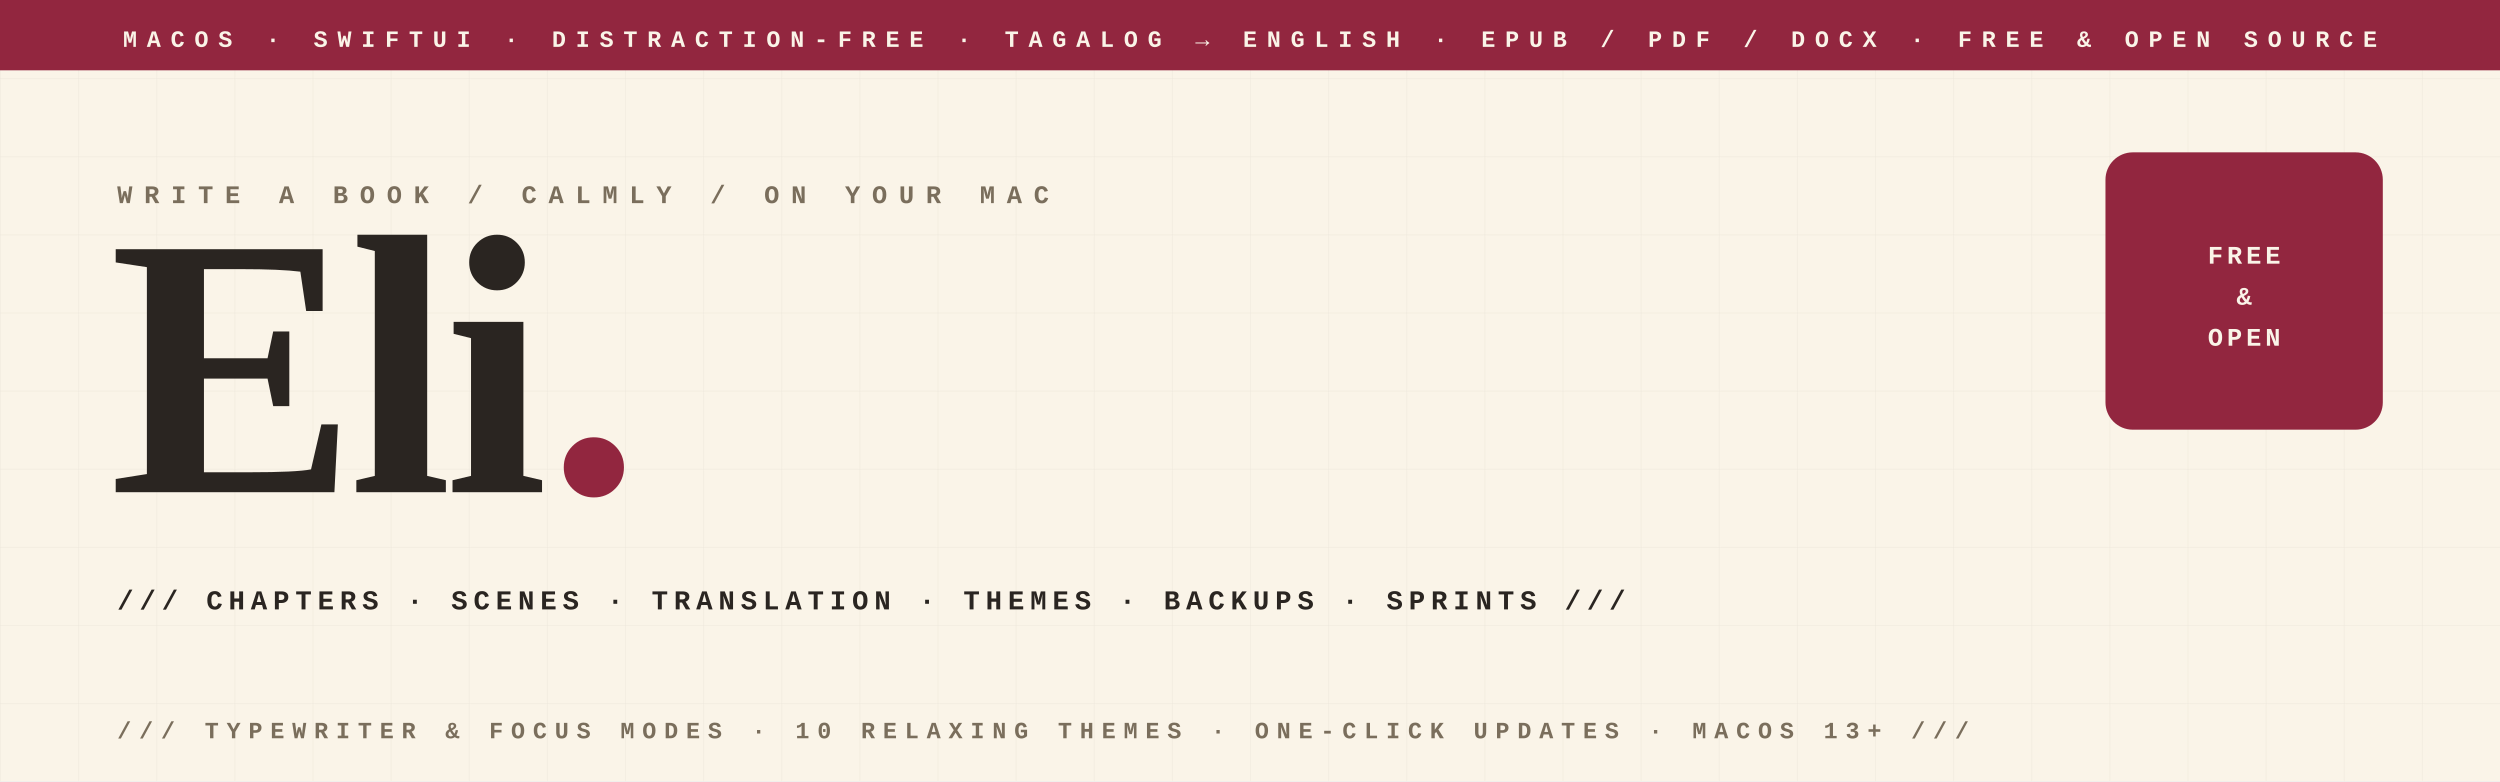
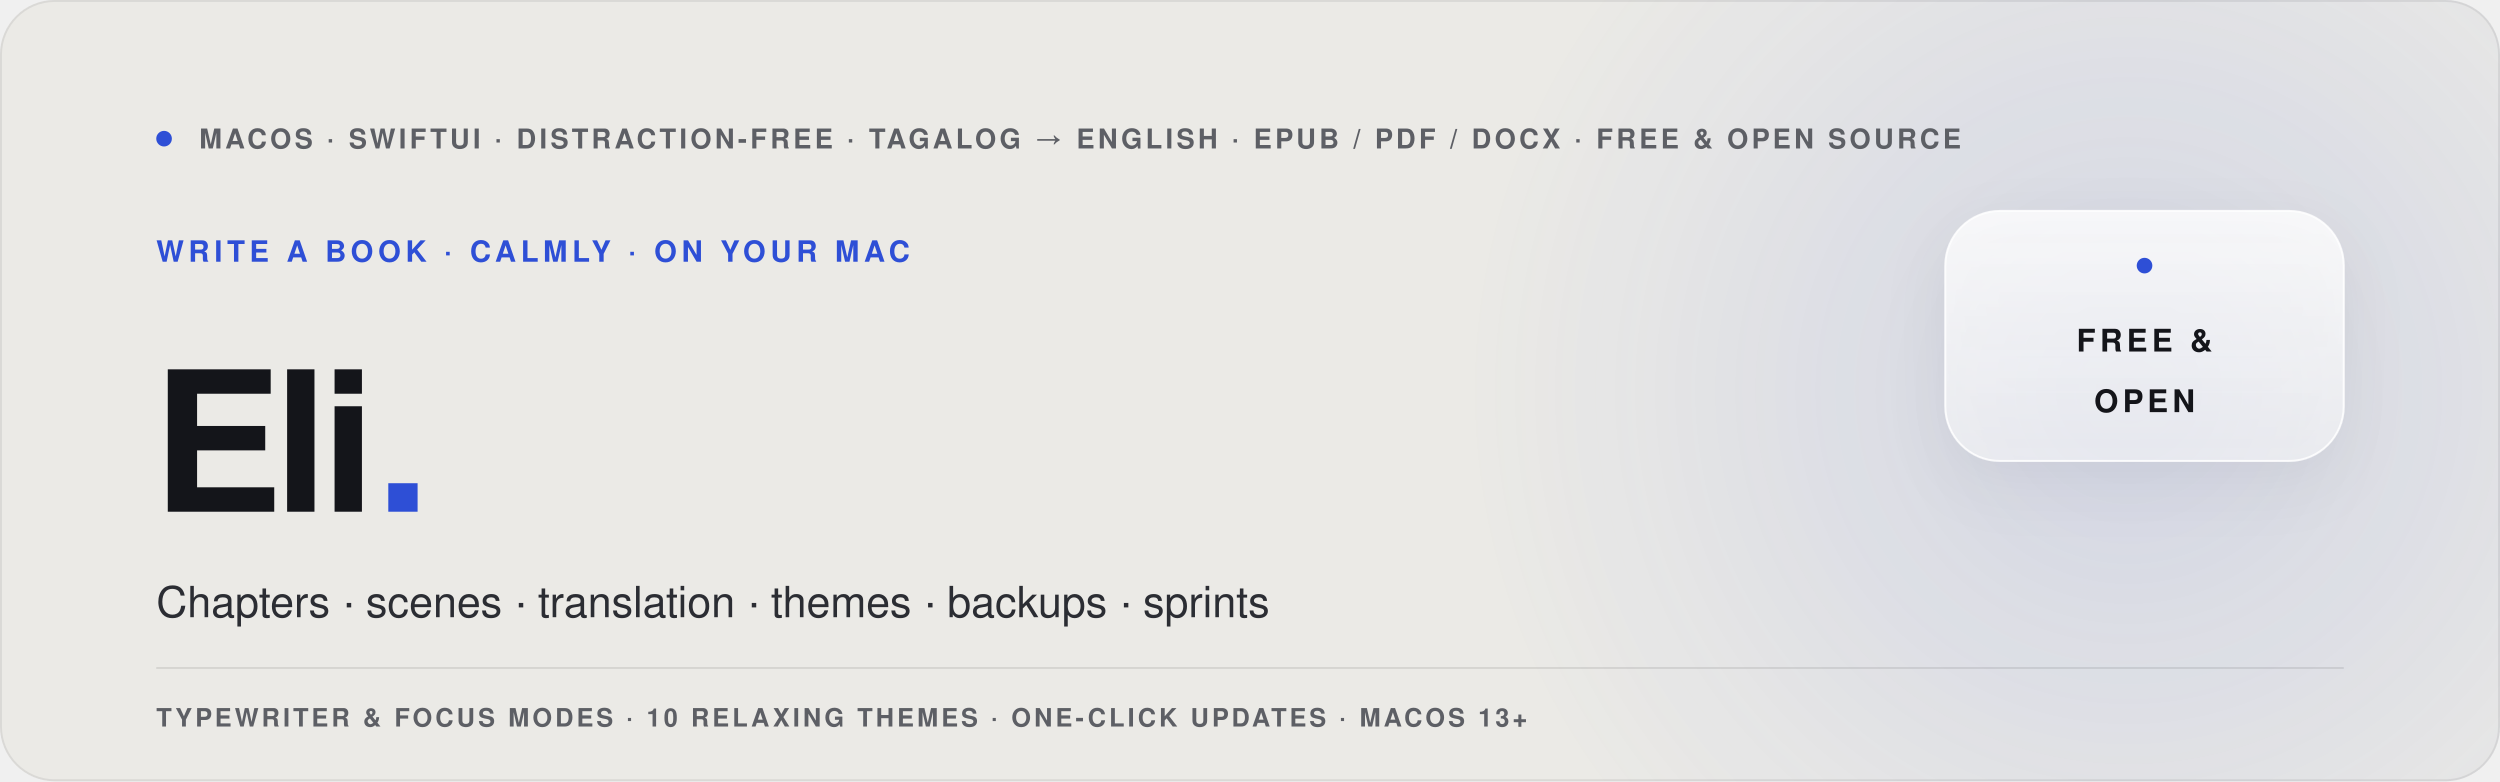
- <svg xmlns="http://www.w3.org/2000/svg" viewBox="0 0 1280 400" width="1280" height="400" role="img" aria-label="Eli — a calm place to write your book">
+ <svg xmlns="http://www.w3.org/2000/svg" viewBox="0 0 1280 400" width="1280" height="400" role="img" aria-label="Eli: a calm place to write your book">
  <defs>
-     <pattern id="grid" width="40" height="40" patternUnits="userSpaceOnUse">
-       <path d="M 40 0 L 0 0 0 40" fill="none" stroke="#2A2521" stroke-width="0.5" stroke-opacity="0.06" />
-     </pattern>
+     <radialGradient id="glow" gradientUnits="userSpaceOnUse" cx="1090" cy="200" r="340">
+       <stop offset="0" stop-color="#2E4FD6" stop-opacity=".13" />
+       <stop offset="1" stop-color="#2E4FD6" stop-opacity="0" />
+     </radialGradient>
+     <linearGradient id="card" x1="0" y1="0" x2="0" y2="1">
+       <stop offset="0" stop-color="#FFFFFF" stop-opacity=".78" />
+       <stop offset="1" stop-color="#FFFFFF" stop-opacity=".46" />
+     </linearGradient>
+     <filter id="lift" x="-30%" y="-30%" width="160%" height="170%">
+       <feDropShadow dx="0" dy="12" stdDeviation="16" flood-color="#14151A" flood-opacity=".10" />
+     </filter>
    <style>
-       .serif { font-family: 'Iowan Old Style', Georgia, 'Times New Roman', serif; font-weight: 700; }
-       .mono  { font-family: ui-monospace, 'SF Mono', Menlo, Consolas, 'Courier New', monospace; font-weight: 600; }
+       text { font-family: Satoshi,'Helvetica Neue',Helvetica,Arial,'Liberation Sans',sans-serif; }
    </style>
  </defs>
-   <rect width="1280" height="400" fill="#FAF4E8" />
-   <rect width="1280" height="400" fill="url(#grid)" />
-   <rect x="0" y="0" width="1280" height="36" fill="#92263F" />
-   <text class="mono" x="640" y="24" text-anchor="middle" font-size="12" fill="#FAF4E8" letter-spacing="5">MACOS · SWIFTUI · DISTRACTION-FREE · TAGALOG → ENGLISH · EPUB / PDF / DOCX · FREE &amp; OPEN SOURCE</text>
-   <text class="mono" x="60" y="104" font-size="13" fill="#7A6E5C" letter-spacing="6">WRITE A BOOK / CALMLY / ON YOUR MAC</text>
-   <text class="serif" x="56" y="252" font-size="190" fill="#2A2521" letter-spacing="-4">Eli<tspan fill="#92263F">.</tspan>
+   <rect width="1280" height="400" rx="28" fill="#EBEAE6" />
+   <rect width="1280" height="400" rx="28" fill="url(#glow)" />
+   <rect x="0.5" y="0.5" width="1279" height="399" rx="27.5" fill="none" stroke="#14151A" stroke-opacity=".08" />
+   <circle cx="84" cy="71" r="4" fill="#2E4FD6" />
+   <text x="102" y="76" font-size="14.0" font-weight="600" letter-spacing="1.68" fill="#5D5F65">MACOS · SWIFTUI · DISTRACTION-FREE · TAGALOG → ENGLISH · EPUB / PDF / DOCX · FREE &amp; OPEN SOURCE</text>
+   <text x="80" y="134" font-size="15" font-weight="700" letter-spacing="2.40" fill="#2E4FD6">WRITE A BOOK · CALMLY · ON YOUR MAC</text>
+   <text x="78" y="262" font-size="100.0" font-weight="700" letter-spacing="-3.50" fill="#14151A">Eli<tspan fill="#2E4FD6">.</tspan>
  </text>
-   <text class="mono" x="60" y="312" font-size="14" fill="#2A2521" letter-spacing="3">/// CHAPTERS · SCENES · TRANSLATION · THEMES · BACKUPS · SPRINTS ///</text>
-   <rect x="1078" y="78" width="142" height="142" rx="14" fill="#92263F" />
-   <text class="mono" x="1149" y="135" text-anchor="middle" font-size="13" fill="#FAF4E8" letter-spacing="2">FREE</text>
-   <text class="mono" x="1149" y="156" text-anchor="middle" font-size="13" fill="#FAF4E8" letter-spacing="2">&amp;</text>
-   <text class="mono" x="1149" y="177" text-anchor="middle" font-size="13" fill="#FAF4E8" letter-spacing="2">OPEN</text>
-   <text class="mono" x="60" y="378" font-size="12" fill="#7A6E5C" letter-spacing="4">/// TYPEWRITER &amp; FOCUS MODES · 10 RELAXING THEMES · ONE-CLICK UPDATES · MACOS 13+ ///</text>
+   <text x="80" y="316" font-size="22" font-weight="500" fill="#2B2D33">Chapters · scenes · translation · themes · backups · sprints</text>
+   <line x1="80" y1="342" x2="1200" y2="342" stroke="#14151A" stroke-opacity=".10" />
+   <text x="80" y="372" font-size="13" font-weight="600" letter-spacing="1.56" fill="#5D5F65">TYPEWRITER &amp; FOCUS MODES · 10 RELAXING THEMES · ONE-CLICK UPDATES · MACOS 13+</text>
+   <g filter="url(#lift)">
+     <rect x="996" y="108" width="204" height="128" rx="28" fill="url(#card)" stroke="#FFFFFF" stroke-opacity=".85" />
+   </g>
+   <circle cx="1098" cy="136" r="4" fill="#2E4FD6" />
+   <text x="1098" y="180" text-anchor="middle" font-size="16" font-weight="700" letter-spacing="2.2" fill="#14151A">FREE &amp;</text>
+   <text x="1098" y="211" text-anchor="middle" font-size="16" font-weight="700" letter-spacing="2.2" fill="#14151A">OPEN</text>
</svg>
